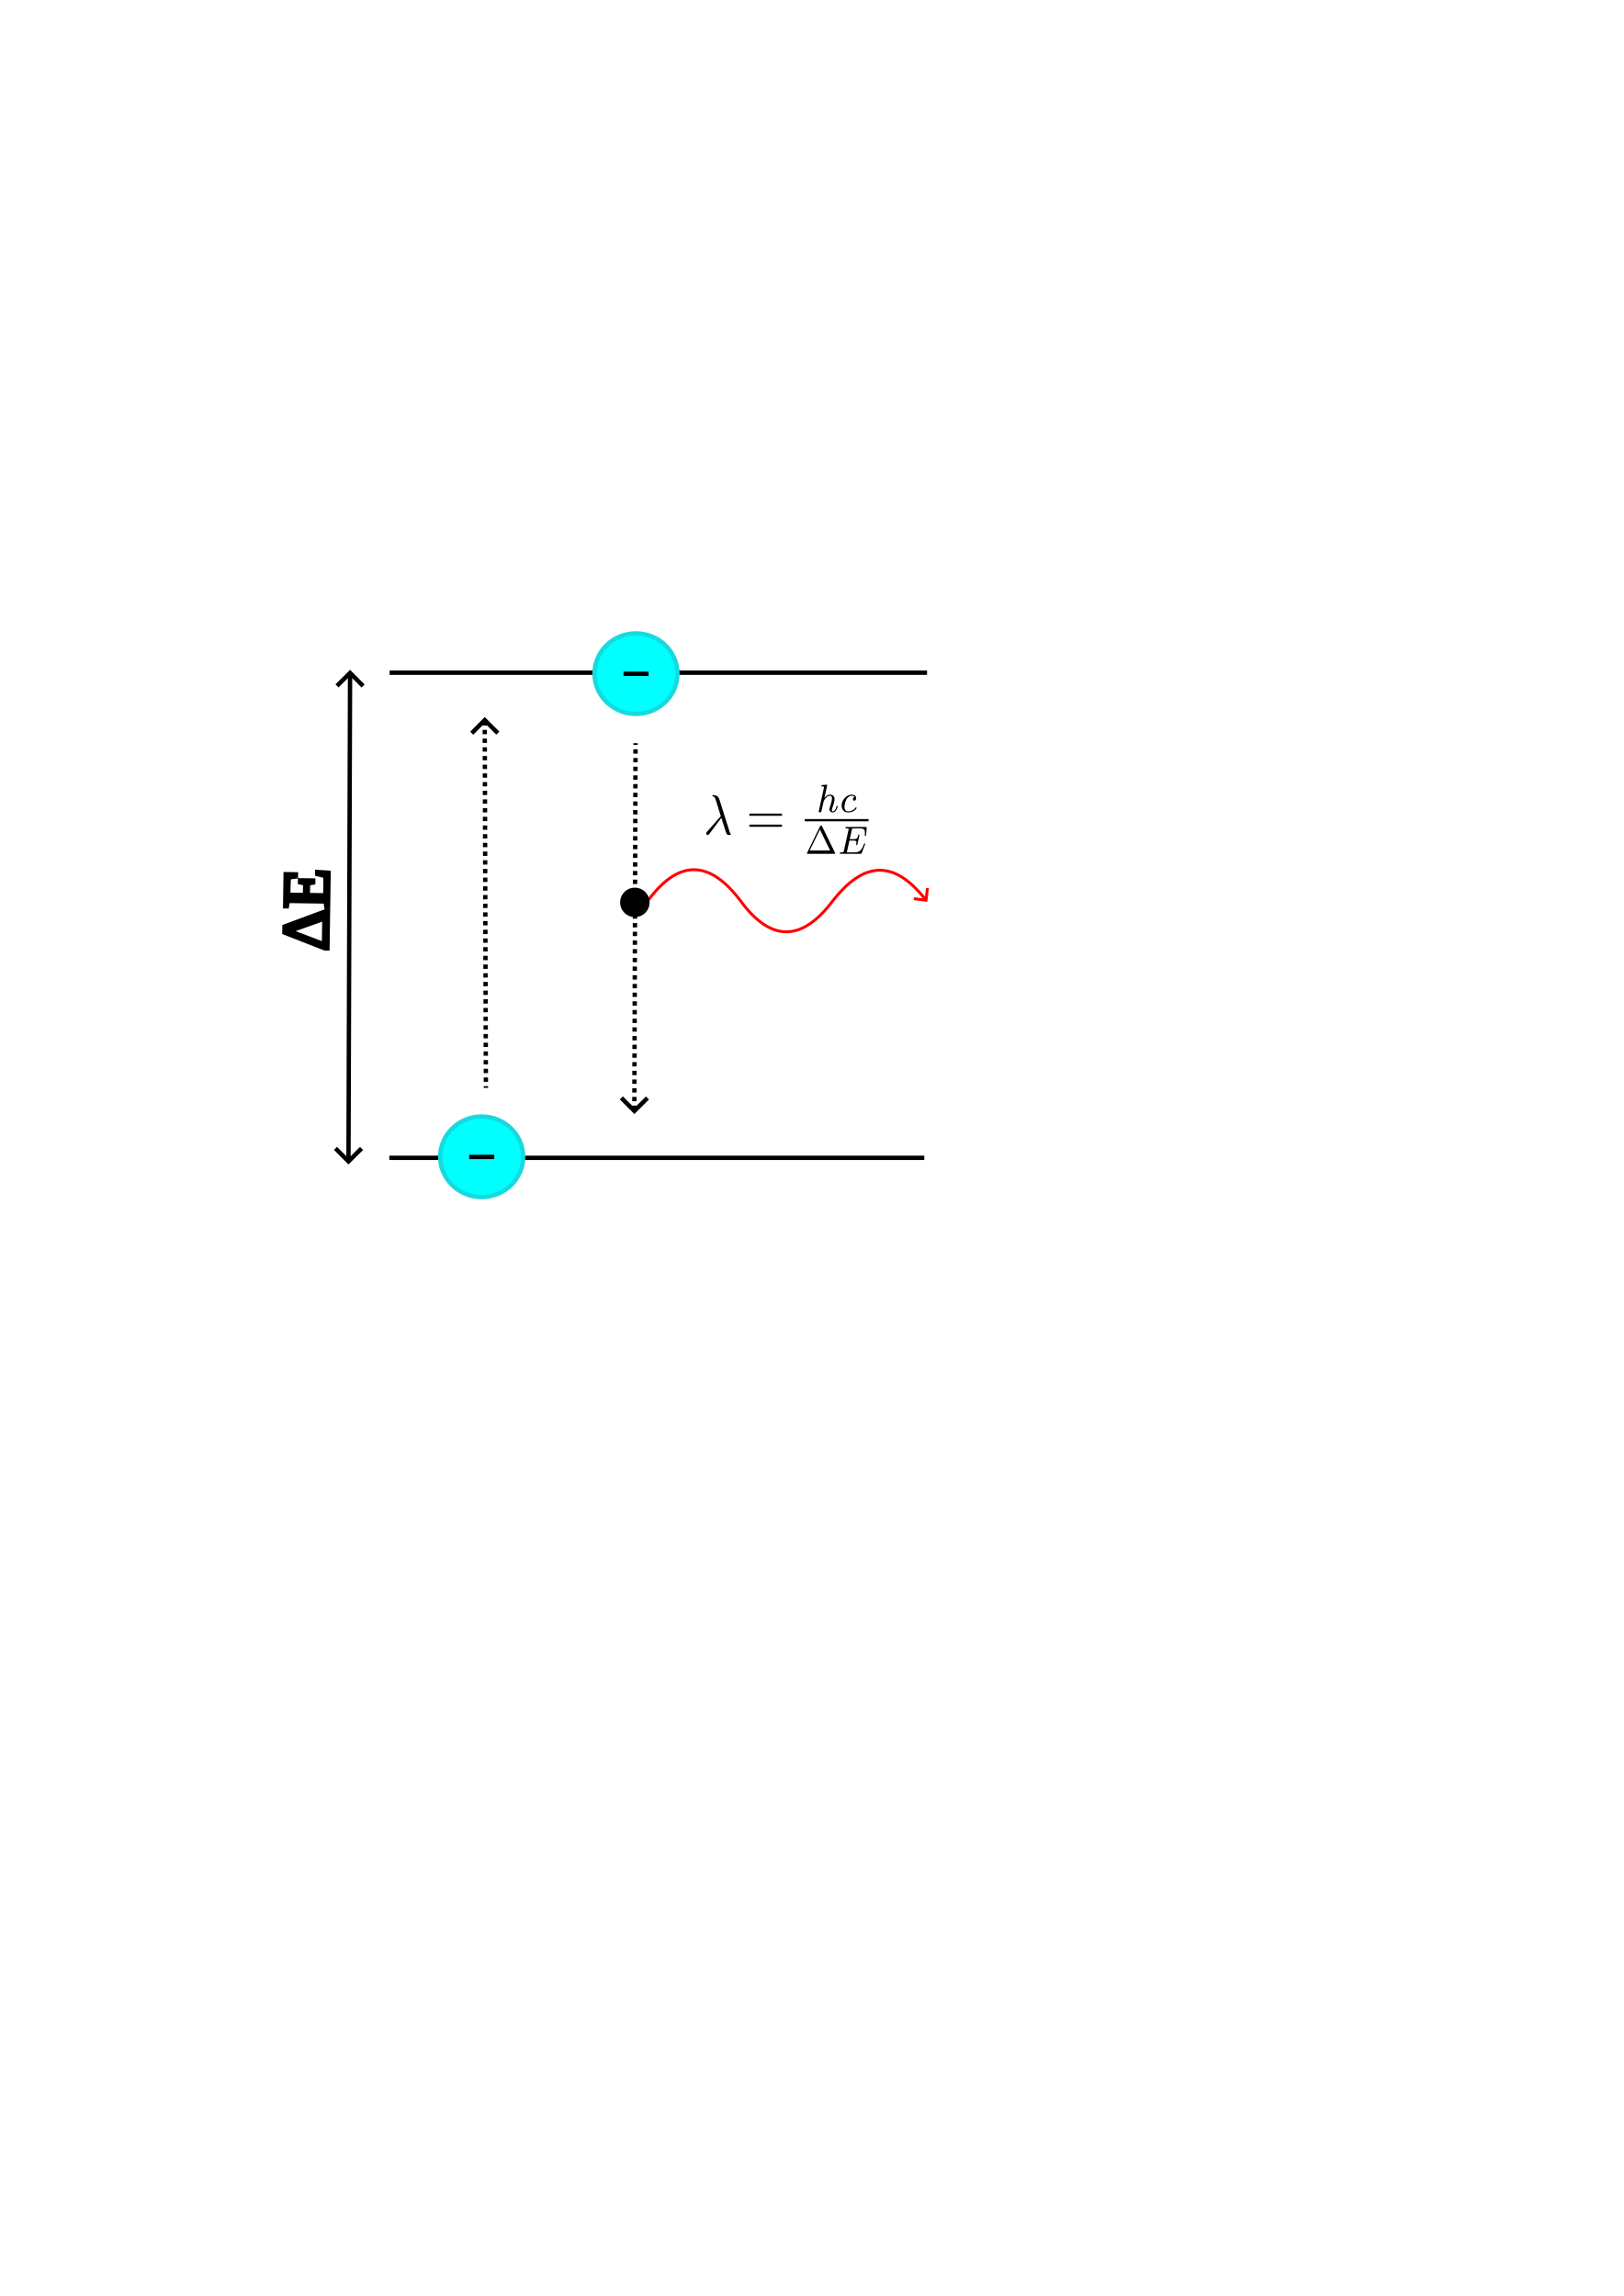
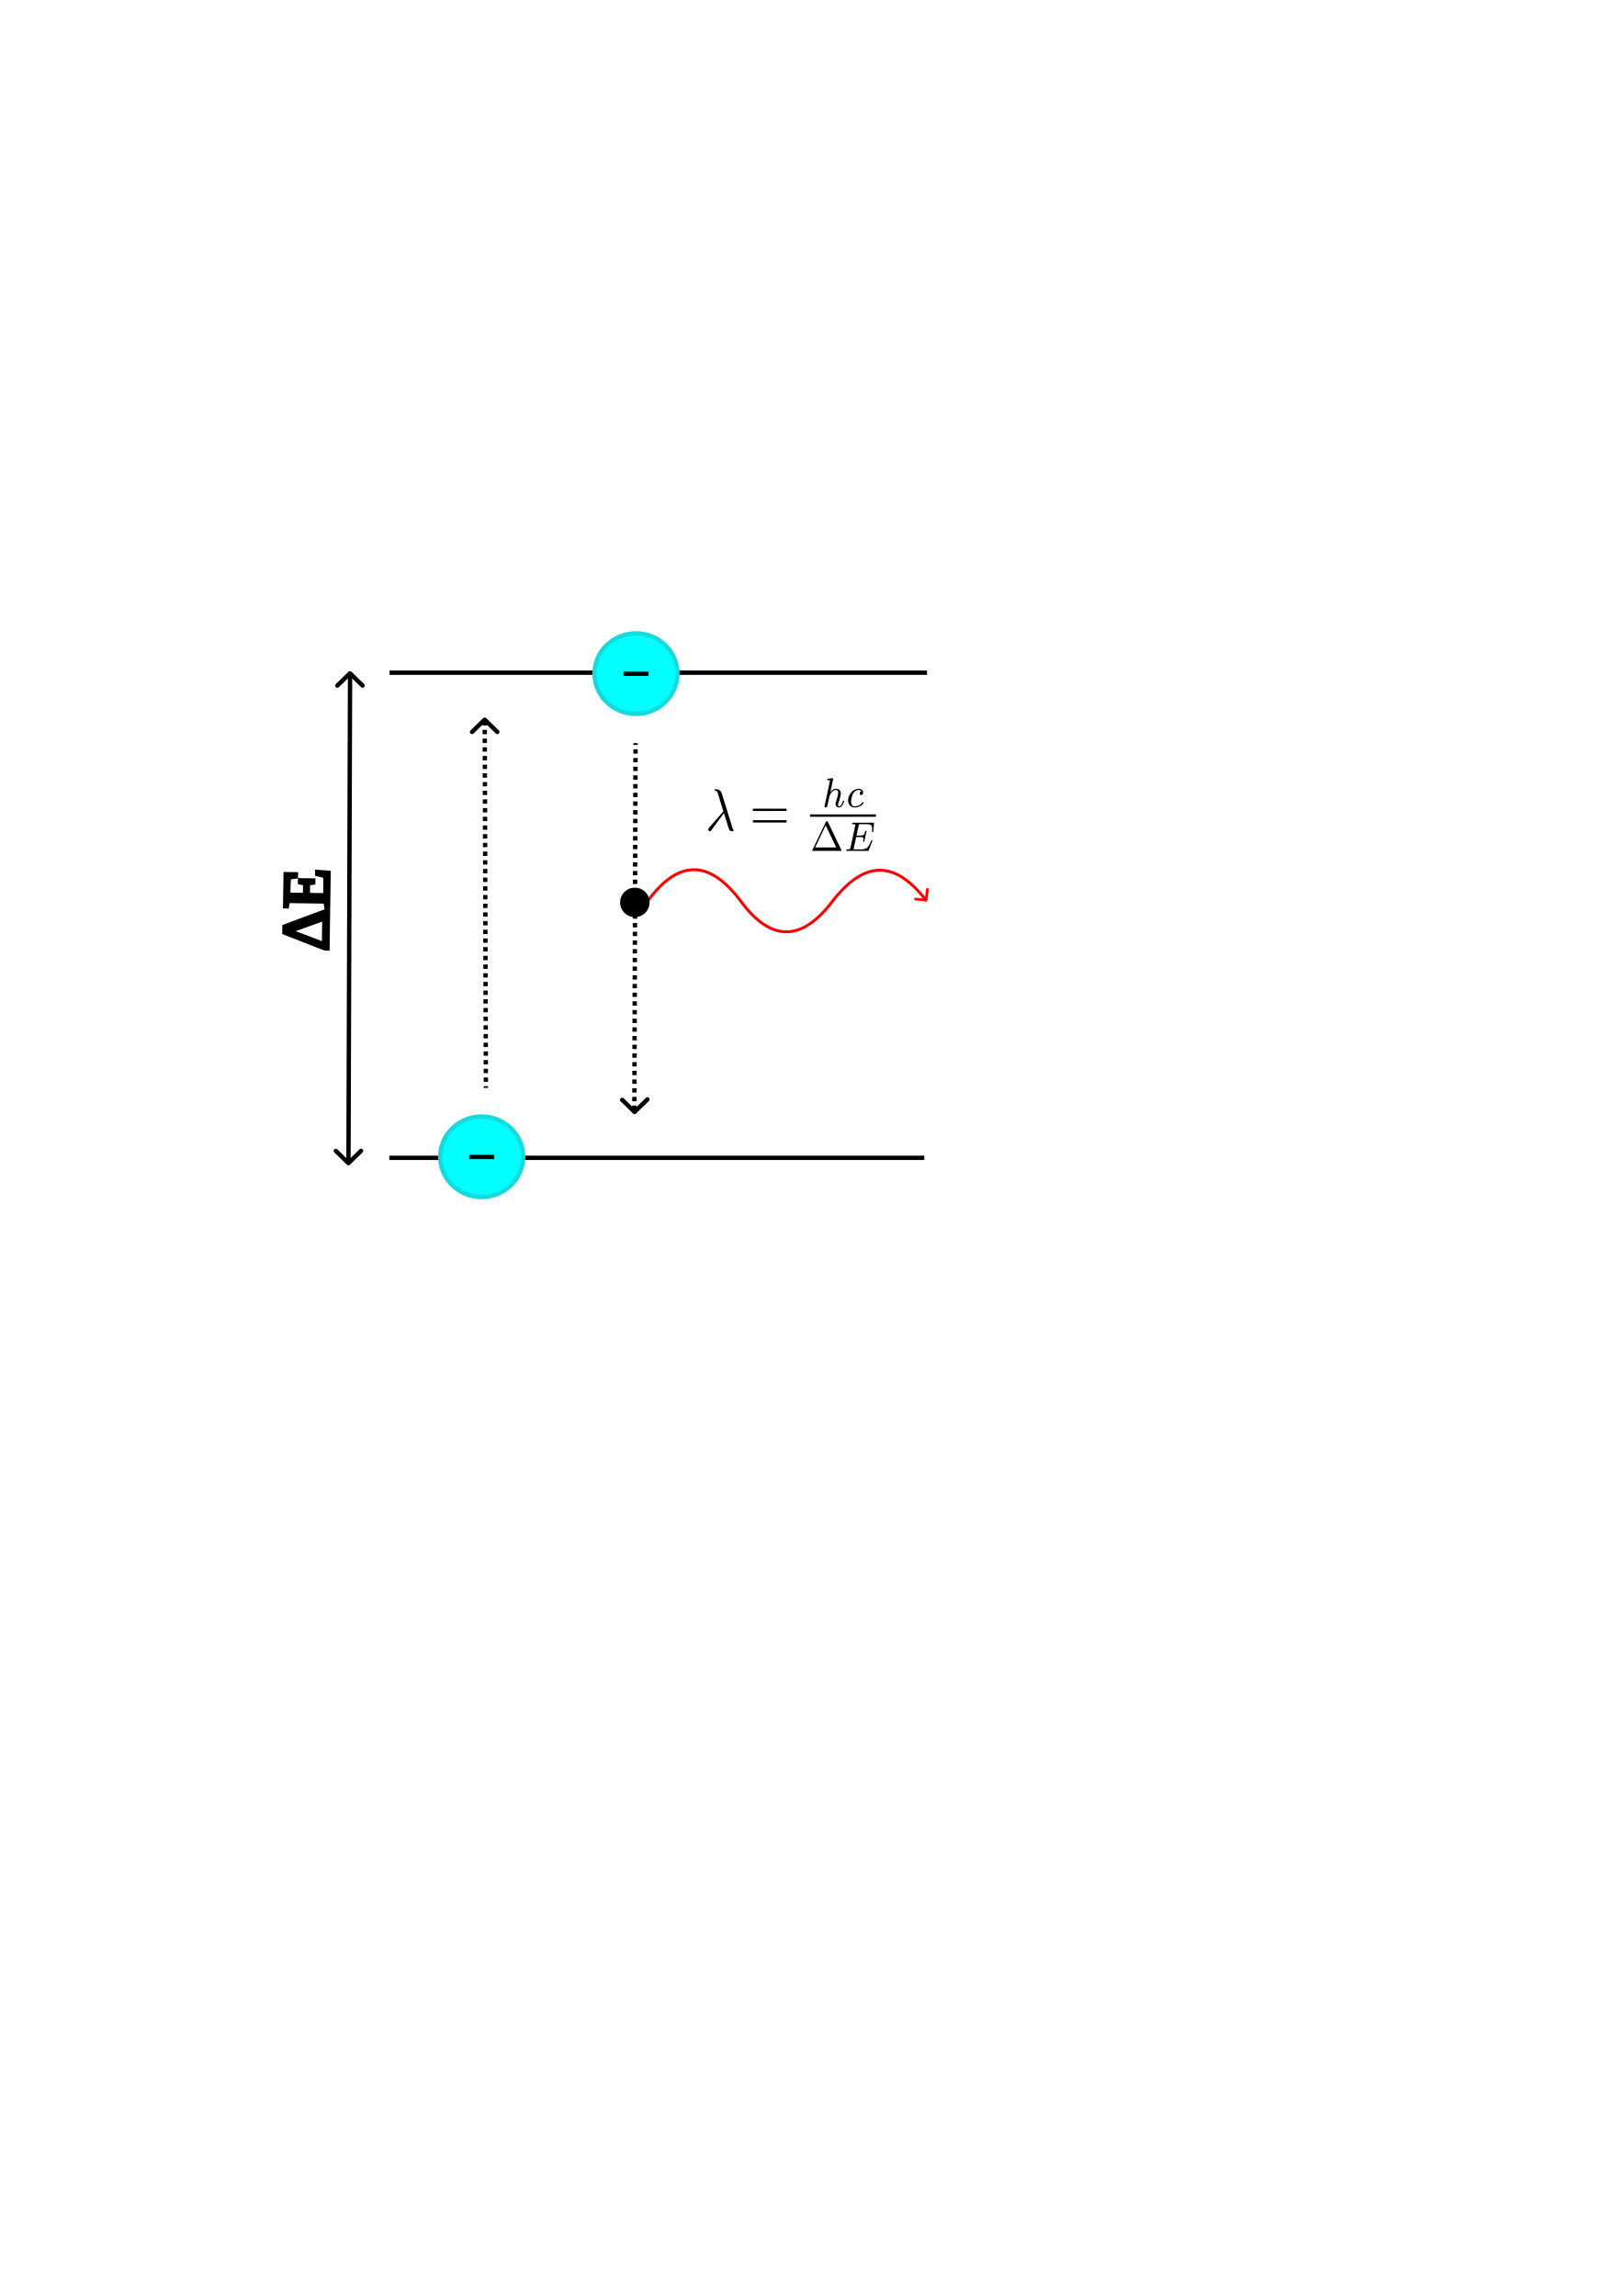
<svg xmlns="http://www.w3.org/2000/svg" width="210mm" height="297mm" viewBox="0 0 210 297" version="1.1" id="svg36630">
  <defs id="defs36627">
-     <marker style="overflow:visible" id="marker57135" refX="0" refY="0" orient="auto-start-reverse" markerWidth="4.061" markerHeight="6.707" viewBox="0 0 4.061 6.707" preserveAspectRatio="xMidYMid" markerUnits="strokeWidth">
-       <path style="fill:none;stroke:context-stroke;stroke-width:1;stroke-linecap:butt" d="m -2.75,3 3,-3 -3,-3" id="path57133" />
-     </marker>
    <rect x="43.092" y="383.21" width="93.109" height="48.478" id="rect52168" />
    <rect x="60.021" y="400.139" width="85.414" height="37.705" id="rect52144" />
-     <marker style="overflow:visible" id="marker52016" refX="0" refY="0" orient="auto-start-reverse" markerWidth="4.061" markerHeight="6.707" viewBox="0 0 4.061 6.707" preserveAspectRatio="xMidYMid">
-       <path style="fill:none;stroke:context-stroke;stroke-width:1;stroke-linecap:butt" d="M 3,-3 0,0 3,3" id="path52014" transform="rotate(180,0.125,0)" />
-     </marker>
-     <marker style="overflow:visible" id="Arrow1" refX="0" refY="0" orient="auto-start-reverse" markerWidth="4.061" markerHeight="6.707" viewBox="0 0 4.061 6.707" preserveAspectRatio="xMidYMid">
-       <path style="fill:none;stroke:context-stroke;stroke-width:1;stroke-linecap:butt" d="M 3,-3 0,0 3,3" id="path5057" transform="rotate(180,0.125,0)" />
-     </marker>
-     <marker style="overflow:visible" id="Arrow1-3" refX="0" refY="0" orient="auto-start-reverse" markerWidth="4.061" markerHeight="6.707" viewBox="0 0 4.061 6.707" preserveAspectRatio="xMidYMid">
-       <path style="fill:none;stroke:context-stroke;stroke-width:1;stroke-linecap:butt" d="M 3,-3 0,0 3,3" id="path5057-8" transform="rotate(180,0.125,0)" />
-     </marker>
    <clipPath id="clipPath597">
      <path clip-rule="nonzero" d="m 20,7 h 7 v 5.199 h -7 z m 0,0" id="path3060" />
    </clipPath>
    <clipPath id="clipPath8500">
      <path clip-rule="nonzero" d="m 27,7 h 6 v 5.199 h -6 z m 0,0" id="path369" />
    </clipPath>
  </defs>
  <g id="layer2">
-     <path style="fill:none;stroke:#ff0000;stroke-width:0.374;stroke-linecap:round;stroke-dasharray:none;stroke-opacity:1;marker-end:url(#marker57135)" d="m 83.714,116.625 c 4.123,-5.662 8.14,-5.304 12.069,-0.085 4.023,5.484 8.04,5.195 11.979,-0.084 3.661,-4.618 7.557,-5.683 11.945,-0.084" id="path15891" />
+     <path style="fill:none;stroke:#ff0000;stroke-width:0.374;stroke-linecap:round;stroke-dasharray:none;stroke-opacity:1;marker-end:" d="m 83.714,116.625 c 4.123,-5.662 8.14,-5.304 12.069,-0.085 4.023,5.484 8.04,5.195 11.979,-0.084 3.661,-4.618 7.557,-5.683 11.945,-0.084" id="path15891" />
    <text xml:space="preserve" style="font-size:8.467px;fill:none;stroke:#ff0000;stroke-width:0.562;stroke-linecap:round;stroke-dasharray:none;stroke-dashoffset:0;stroke-opacity:1" x="100.814" y="105.894" id="text58949">
      <tspan id="tspan58947" style="stroke-width:0.562" x="100.814" y="105.894" />
    </text>
    <text xml:space="preserve" style="font-size:8.467px;fill:#000000;stroke:#000000;stroke-width:0.562;stroke-linecap:round;stroke-dasharray:none;stroke-dashoffset:0;stroke-opacity:1" x="155.745" y="98.75" id="text69679">
      <tspan id="tspan69677" style="stroke-width:0.562" x="155.745" y="98.75" />
    </text>
-     <g transform="matrix(1.828888,0,0,2.078266,91.3382,101.4969)" id="g155051">
+     <g transform="matrix(1.888287,0,0,2.18335,91.60774,100.6681)" id="g155051">
      <g fill="#000000" fill-opacity="1" id="g36" transform="matrix(0.352778,0,0,0.352778,-0.187413,2.64606e-4)">
        <g id="use34" transform="translate(0,8.765)">
          <path d="m 3.562,-2.906 c 0.406,1.047 0.891,2.562 1.047,2.797 0.156,0.219 0.25,0.219 0.531,0.219 h 0.219 c 0.094,-0.016 0.109,-0.062 0.109,-0.094 0,-0.031 -0.031,-0.062 -0.062,-0.094 C 5.312,-0.188 5.25,-0.344 5.188,-0.531 L 3.156,-6.203 c -0.219,-0.578 -0.75,-0.719 -1.219,-0.719 -0.047,0 -0.188,0 -0.188,0.109 0,0.078 0.078,0.109 0.094,0.109 C 2.172,-6.656 2.25,-6.594 2.5,-5.906 l 0.953,2.703 -2.75,2.734 c -0.109,0.125 -0.172,0.172 -0.172,0.312 0,0.172 0.141,0.281 0.297,0.281 0.156,0 0.25,-0.109 0.328,-0.203 z m 0,0" id="path66" />
        </g>
      </g>
      <g fill="#000000" fill-opacity="1" id="g40" transform="matrix(0.352778,0,0,0.352778,-0.187413,2.64606e-4)">
        <g id="use38" transform="translate(8.579,8.765)">
          <path d="m 6.844,-3.266 c 0.156,0 0.344,0 0.344,-0.188 C 7.188,-3.656 7,-3.656 6.859,-3.656 h -5.969 c -0.141,0 -0.328,0 -0.328,0.203 0,0.188 0.188,0.188 0.328,0.188 z m 0.016,1.938 c 0.141,0 0.328,0 0.328,-0.203 0,-0.188 -0.188,-0.188 -0.344,-0.188 H 0.891 c -0.141,0 -0.328,0 -0.328,0.188 0,0.203 0.188,0.203 0.328,0.203 z m 0,0" id="path70" />
        </g>
      </g>
      <g fill="#000000" fill-opacity="1" id="g46" transform="matrix(0.352778,0,0,0.352778,-0.187413,2.64606e-4)">
        <g id="use42" transform="translate(22.567,4.843)">
          <path d="m 2.188,-4.625 c 0,-0.016 0.016,-0.109 0.016,-0.109 0,-0.047 -0.016,-0.109 -0.109,-0.109 -0.141,0 -0.719,0.062 -0.891,0.078 -0.047,0 -0.156,0.016 -0.156,0.156 0,0.094 0.109,0.094 0.188,0.094 0.328,0 0.328,0.062 0.328,0.109 0,0.047 -0.016,0.094 -0.016,0.156 L 0.562,-0.312 c -0.047,0.125 -0.047,0.141 -0.047,0.156 0,0.109 0.094,0.219 0.25,0.219 0.078,0 0.203,-0.031 0.281,-0.172 C 1.062,-0.156 1.125,-0.406 1.156,-0.547 l 0.172,-0.625 C 1.344,-1.281 1.422,-1.547 1.438,-1.641 1.5,-1.906 1.5,-1.922 1.641,-2.141 1.875,-2.484 2.219,-2.875 2.766,-2.875 c 0.391,0 0.406,0.312 0.406,0.484 0,0.422 -0.297,1.188 -0.406,1.484 -0.078,0.203 -0.109,0.266 -0.109,0.375 0,0.375 0.312,0.594 0.656,0.594 0.703,0 1.016,-0.953 1.016,-1.062 0,-0.094 -0.094,-0.094 -0.125,-0.094 -0.094,0 -0.094,0.047 -0.125,0.125 -0.156,0.562 -0.469,0.844 -0.734,0.844 -0.156,0 -0.188,-0.094 -0.188,-0.25 0,-0.156 0.047,-0.25 0.172,-0.562 C 3.406,-1.156 3.688,-1.891 3.688,-2.281 c 0,-0.109 0,-0.406 -0.25,-0.609 -0.125,-0.078 -0.328,-0.188 -0.656,-0.188 -0.5,0 -0.875,0.281 -1.125,0.578 z m 0,0" id="path74" />
        </g>
        <g id="use44" transform="translate(27.23108,4.843)">
          <path d="m 3.047,-2.672 c -0.25,0.047 -0.344,0.234 -0.344,0.391 0,0.188 0.141,0.266 0.266,0.266 0.156,0 0.391,-0.109 0.391,-0.453 0,-0.469 -0.531,-0.609 -0.906,-0.609 -1.047,0 -2.016,0.969 -2.016,1.938 0,0.594 0.406,1.203 1.281,1.203 1.188,0 1.734,-0.688 1.734,-0.781 0,-0.047 -0.062,-0.125 -0.125,-0.125 -0.031,0 -0.047,0.016 -0.109,0.078 C 2.672,-0.125 1.859,-0.125 1.734,-0.125 c -0.5,0 -0.719,-0.344 -0.719,-0.781 0,-0.188 0.094,-0.953 0.453,-1.438 0.266,-0.344 0.625,-0.531 0.984,-0.531 0.094,0 0.422,0.016 0.594,0.203 z m 0,0" id="path78" />
        </g>
      </g>
      <path fill="none" stroke-width="0.398" stroke-linecap="butt" stroke-linejoin="miter" stroke="#000000" stroke-opacity="1" stroke-miterlimit="10" d="M 19.758,6.274 H 32.535" id="path48" transform="scale(0.352778)" />
      <g clip-path="url(#clipPath597)" id="g54" transform="matrix(0.352778,0,0,0.352778,-0.187413,2.64606e-4)">
        <g fill="#000000" fill-opacity="1" id="g52">
          <g id="use50" transform="translate(20.29,12.201)">
            <path d="m 3.484,-4.812 c -0.062,-0.125 -0.078,-0.156 -0.219,-0.156 -0.094,0 -0.156,0.016 -0.219,0.125 L 0.469,-0.172 C 0.422,-0.094 0.422,-0.078 0.422,-0.062 0.422,0 0.484,0 0.594,0 H 5.938 c 0.109,0 0.172,0 0.172,-0.062 0,-0.016 0,-0.031 -0.047,-0.109 z m -0.453,0.531 2.047,3.703 h -4.094 z m 0,0" id="path82" />
          </g>
        </g>
      </g>
      <g clip-path="url(#clipPath8500)" id="g60" transform="matrix(0.352778,0,0,0.352778,-0.187413,2.64606e-4)">
        <g fill="#000000" fill-opacity="1" id="g58">
          <g id="use56" transform="translate(26.835,12.201)">
            <path d="m 5.516,-1.609 c 0.047,-0.094 0.047,-0.125 0.047,-0.125 0,-0.047 -0.031,-0.094 -0.125,-0.094 -0.016,0 -0.047,0 -0.078,0.016 0,0.016 -0.016,0.031 -0.094,0.203 C 4.812,-0.594 4.453,-0.25 3.312,-0.25 H 2.125 c -0.203,0 -0.219,-0.016 -0.219,-0.078 0,0 0,-0.031 0.031,-0.141 L 2.406,-2.328 H 3.188 c 0.547,0 0.625,0.078 0.625,0.312 0,0.078 -0.016,0.203 -0.047,0.312 C 3.75,-1.641 3.75,-1.625 3.75,-1.609 c 0,0 0,0.094 0.125,0.094 0.094,0 0.094,-0.031 0.125,-0.156 l 0.391,-1.531 c 0.016,-0.078 0.016,-0.094 0.016,-0.094 0,-0.078 -0.062,-0.109 -0.125,-0.109 -0.094,0 -0.094,0.047 -0.141,0.188 C 4,-2.672 3.797,-2.578 3.203,-2.578 H 2.469 L 2.891,-4.25 c 0.047,-0.203 0.062,-0.234 0.344,-0.234 H 4.375 c 0.922,0 1.141,0.188 1.141,0.812 0,0.188 -0.031,0.391 -0.031,0.422 0,0.062 0.031,0.125 0.125,0.125 0.109,0 0.109,-0.062 0.125,-0.188 l 0.125,-1.203 C 5.875,-4.734 5.828,-4.734 5.656,-4.734 H 1.828 c -0.141,0 -0.219,0 -0.219,0.156 0,0.094 0.062,0.094 0.219,0.094 0.109,0 0.141,0 0.266,0.016 C 2.234,-4.453 2.25,-4.438 2.25,-4.375 c 0,0.047 -0.016,0.125 -0.031,0.156 L 1.312,-0.578 C 1.234,-0.297 1.234,-0.25 0.688,-0.25 c -0.125,0 -0.203,0 -0.203,0.156 C 0.484,0 0.562,0 0.688,0 H 4.625 c 0.172,0 0.188,0 0.234,-0.125 z m 0,0" id="path86" />
          </g>
        </g>
      </g>
    </g>
  </g>
  <g id="layer1">
    <path style="fill:none;stroke:#000000;stroke-width:0.562;stroke-dasharray:none;stroke-opacity:1" d="M 50.35,149.772 H 119.543" id="path37896" />
    <path style="fill:none;stroke:#000000;stroke-width:0.562;stroke-dasharray:none;stroke-opacity:1" d="M 50.387,87.017 H 119.898" id="path37896-7" />
    <ellipse style="fill:#00ffff;stroke:#16dade;stroke-width:0.562;stroke-dasharray:none;stroke-opacity:1" id="path38188" cx="62.296" cy="149.637" rx="5.366" ry="5.212" />
    <path style="fill:#00ffff;stroke:#000000;stroke-width:0.562;stroke-dasharray:none;stroke-opacity:1" d="m 60.683,149.657 h 3.243" id="path50620" />
    <ellipse style="fill:#00ffff;stroke:#16dade;stroke-width:0.562;stroke-dasharray:none;stroke-opacity:1" id="path38188-3" cx="82.253" cy="87.139" rx="5.366" ry="5.212" />
    <path style="fill:#00ffff;stroke:#000000;stroke-width:0.562;stroke-dasharray:none;stroke-opacity:1" d="m 80.64,87.159 h 3.243" id="path50620-3" />
-     <path style="fill:#00ffff;stroke:#000000;stroke-width:0.562;stroke-dasharray:0.562, 0.562;stroke-opacity:1;marker-start:url(#Arrow1);stroke-dashoffset:0;marker-mid:" d="m 62.692,93.291 0.151,47.435" id="path51207" />
-     <path style="fill:#00ffff;stroke:#000000;stroke-width:0.562;stroke-dasharray:0.562, 0.562;stroke-dashoffset:0;stroke-opacity:1;marker-start:url(#Arrow1-3)" d="M 82.045,143.571 82.196,96.136" id="path51207-5" />
-     <path style="fill:#00ffff;stroke:#000000;stroke-width:0.562;stroke-dasharray:none;stroke-dashoffset:0;stroke-opacity:1;marker-start:url(#Arrow1);marker-end:url(#marker52016)" d="M 45.275,87.184 45.071,150.095" id="path51982" />
+     <path style="fill:#00ffff;stroke:#000000;stroke-width:0.562;stroke-dasharray:0.562, 0.562;stroke-opacity:1;marker-start:;stroke-dashoffset:0" d="m 62.692,93.291 0.151,47.435" id="path51207" />
+     <path style="fill:#00ffff;stroke:#000000;stroke-width:0.562;stroke-dasharray:0.562, 0.562;stroke-dashoffset:0;stroke-opacity:1;marker-start:" d="M 82.045,143.571 82.196,96.136" id="path51207-5" />
+     <path style="fill:#00ffff;stroke:#000000;stroke-width:0.562;stroke-dasharray:none;stroke-dashoffset:0;stroke-opacity:1;marker-end:" d="M 45.275,87.184 45.071,150.095" id="path51982" />
    <text xml:space="preserve" transform="scale(0.2645833)" id="text52142" style="font-size:32px;white-space:pre;shape-inside:url(#rect52144);display:inline;fill:#00ffff;stroke:#000000;stroke-width:2.124;stroke-dasharray:none;stroke-dashoffset:0;stroke-opacity:1" />
    <text xml:space="preserve" transform="scale(0.2645833)" id="text52166" style="font-size:32px;white-space:pre;shape-inside:url(#rect52168);display:inline;fill:#00ffff;stroke:#000000;stroke-width:2.124;stroke-dasharray:none;stroke-dashoffset:0;stroke-opacity:1" />
    <text xml:space="preserve" style="font-size:8.467px;fill:#00ffff;stroke:#000000;stroke-width:0.562;stroke-dasharray:none;stroke-dashoffset:0;stroke-opacity:1" x="-122.363" y="44.184" id="text52192" transform="rotate(-89.13902)">
      <tspan id="tspan52190" style="fill:#000000;stroke-width:0.562" x="-122.363" y="44.184">ΔE</tspan>
    </text>
    <circle style="fill:#000000;stroke:#000000;stroke-width:0.562;stroke-dasharray:none;stroke-dashoffset:0;stroke-opacity:1" id="path55292" cx="82.108" cy="116.73" r="1.629" />
+     <path style="fill:#000000;stroke:#000000;stroke-width:0.562;stroke-linecap:round" d="m 43.632,88.684 1.604,-1.563" id="path4727" />
+     <path style="fill:#000000;stroke:#000000;stroke-width:0.562;stroke-linecap:round" d="M 46.897,88.686 45.293,87.123" id="path4727-9" />
+     <path style="fill:#000000;stroke:#000000;stroke-width:0.562;stroke-linecap:round" d="m 43.433,148.872 1.604,1.563" id="path4727-7" />
+     <path style="fill:#000000;stroke:#000000;stroke-width:0.562;stroke-linecap:round" d="m 46.698,148.87 -1.604,1.563" id="path4727-9-0" />
+     <path style="fill:#000000;stroke:#000000;stroke-width:0.562;stroke-linecap:round;stroke-dasharray:none;stroke-dashoffset:0" d="m 61.054,94.681 1.604,-1.563" id="path4727-3" />
+     <path style="fill:#000000;stroke:#000000;stroke-width:0.562;stroke-linecap:round;stroke-dasharray:none;stroke-dashoffset:0" d="M 64.32,94.683 62.716,93.119" id="path4727-9-9" />
+     <path style="fill:#000000;stroke:#000000;stroke-width:0.562;stroke-linecap:round" d="m 80.469,142.273 1.604,1.563" id="path4727-8" />
+     <path style="fill:#000000;stroke:#000000;stroke-width:0.562;stroke-linecap:round" d="M 83.734,142.211 82.13,143.774" id="path4727-9-6" />
+     <path style="fill:none;stroke:#ff0000;stroke-width:0.343;stroke-linecap:round;stroke-opacity:1" d="m 119.947,115.031 -0.176,1.382" id="path4727-5" />
+     <path style="fill:none;stroke:#ff0000;stroke-width:0.343;stroke-linecap:round;stroke-opacity:1" d="m 118.405,116.298 1.338,0.136" id="path4727-9-7" />
  </g>
</svg>
